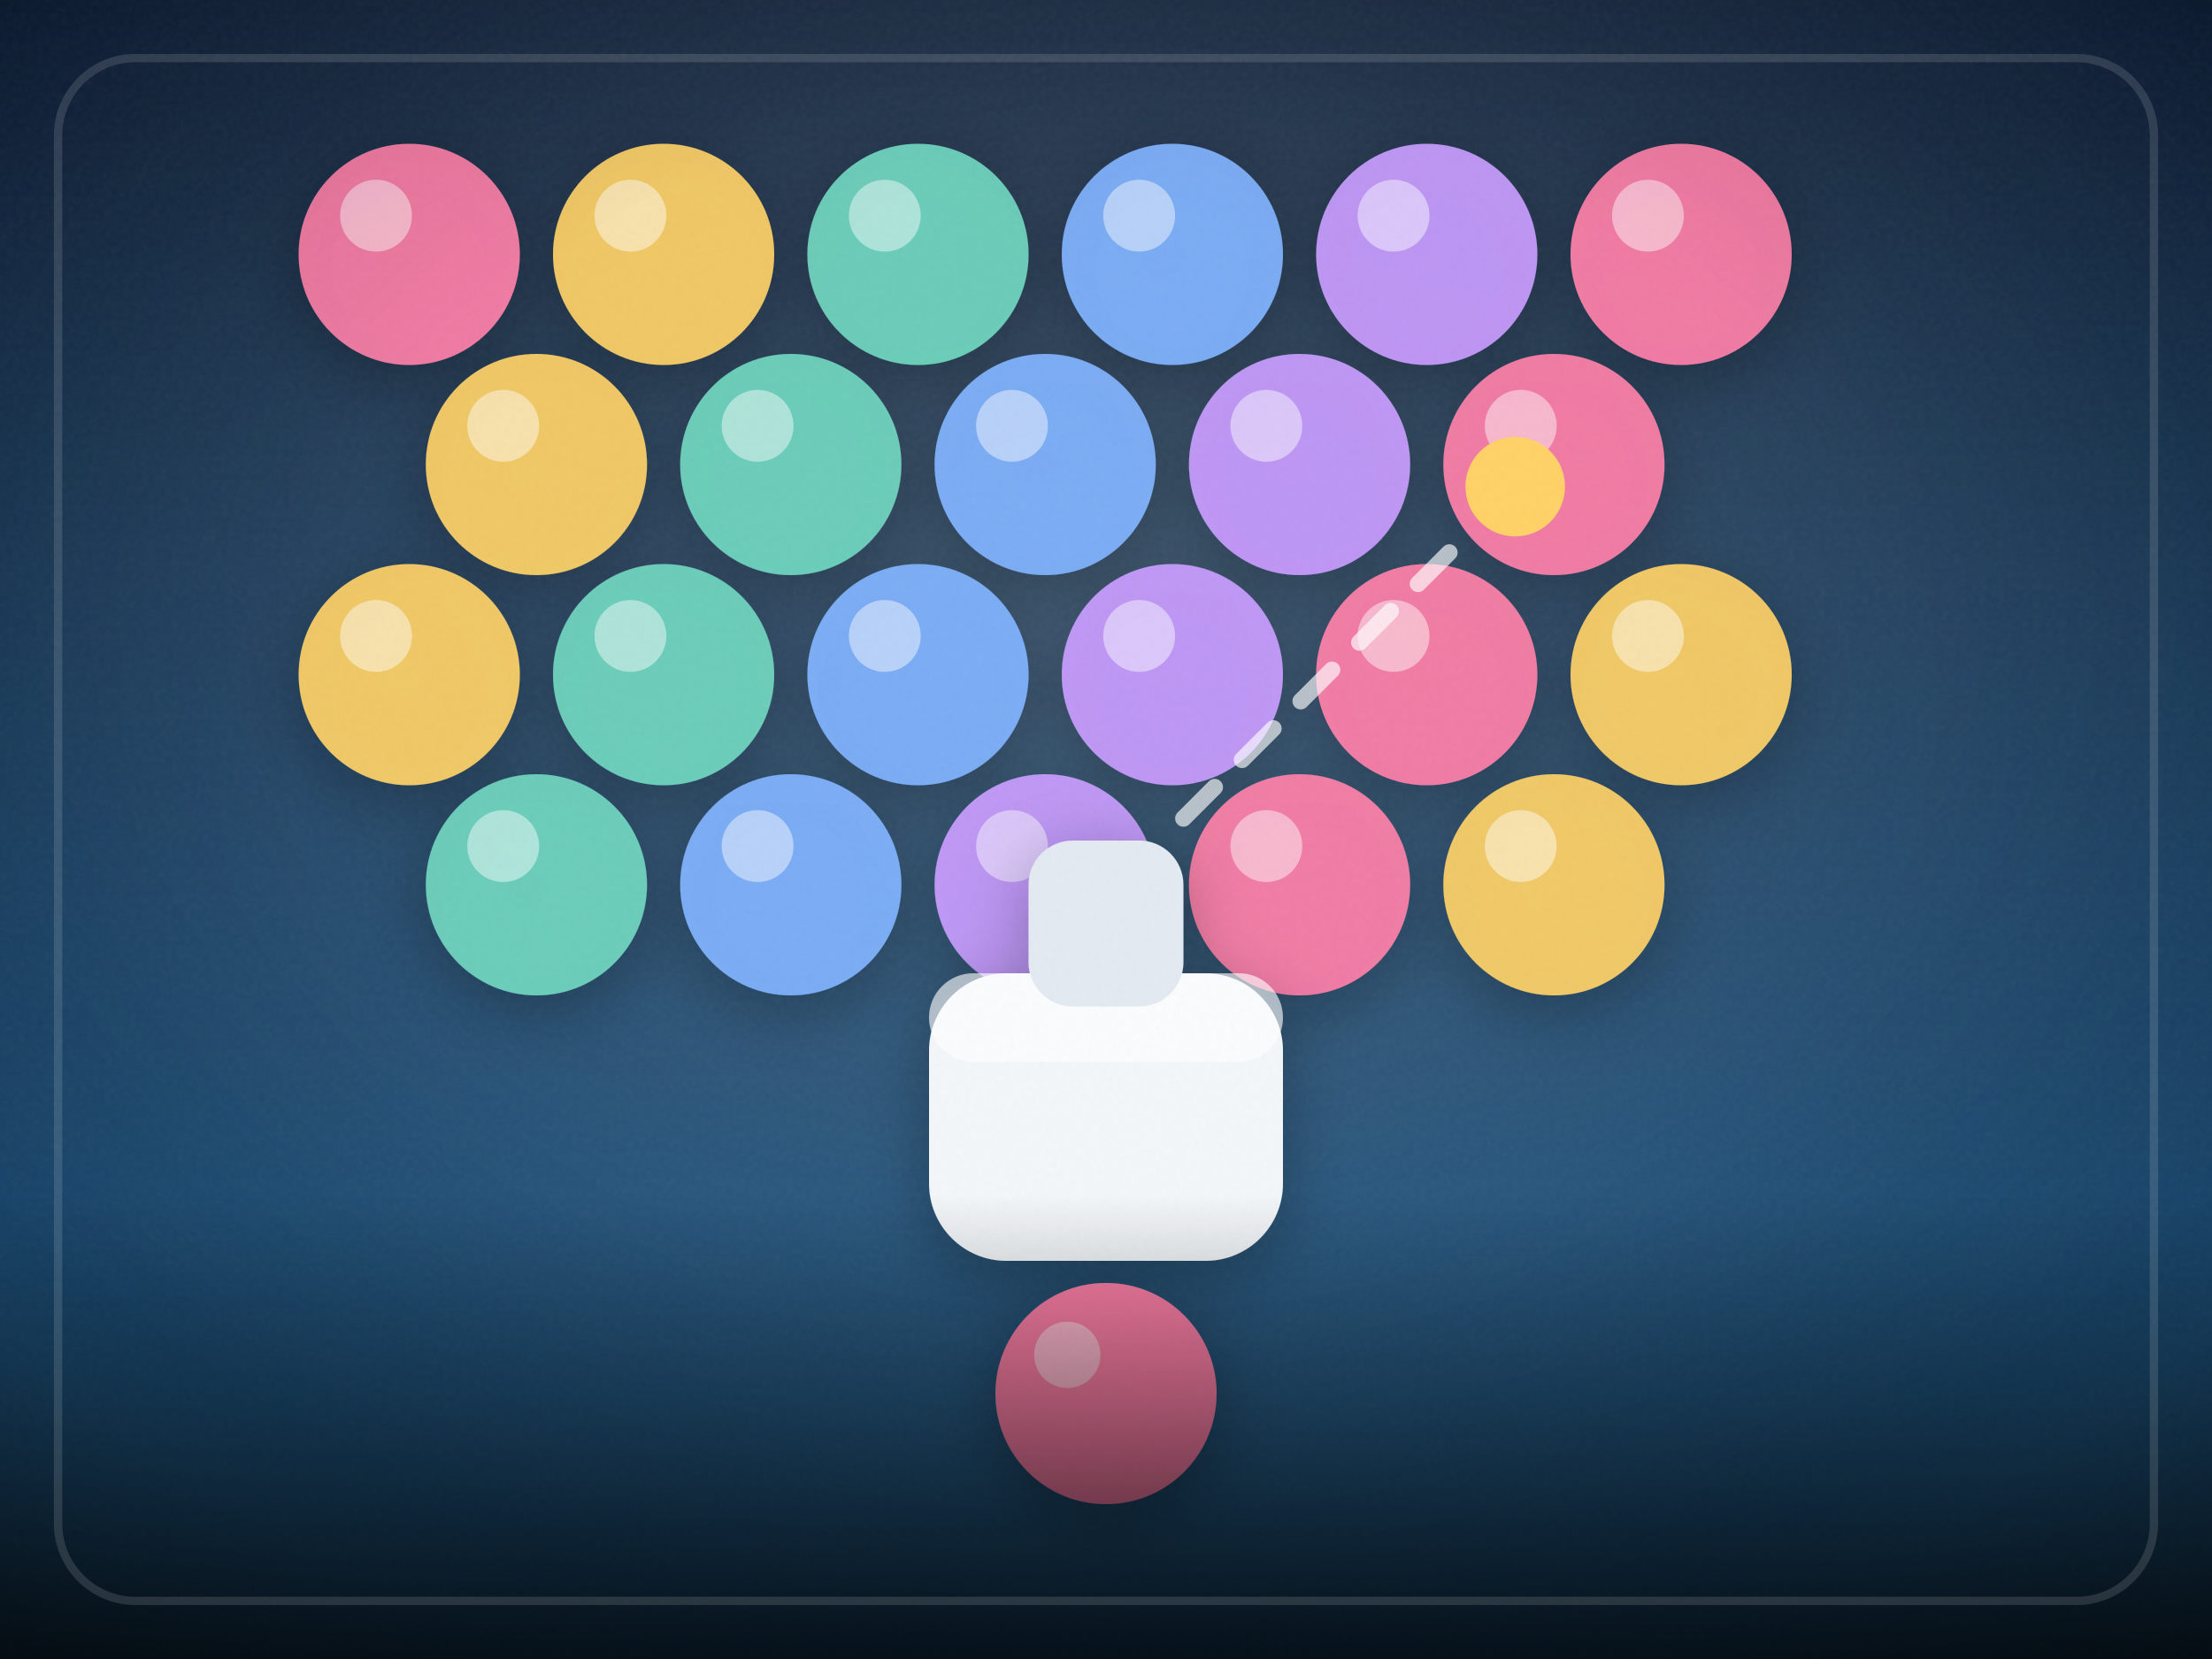
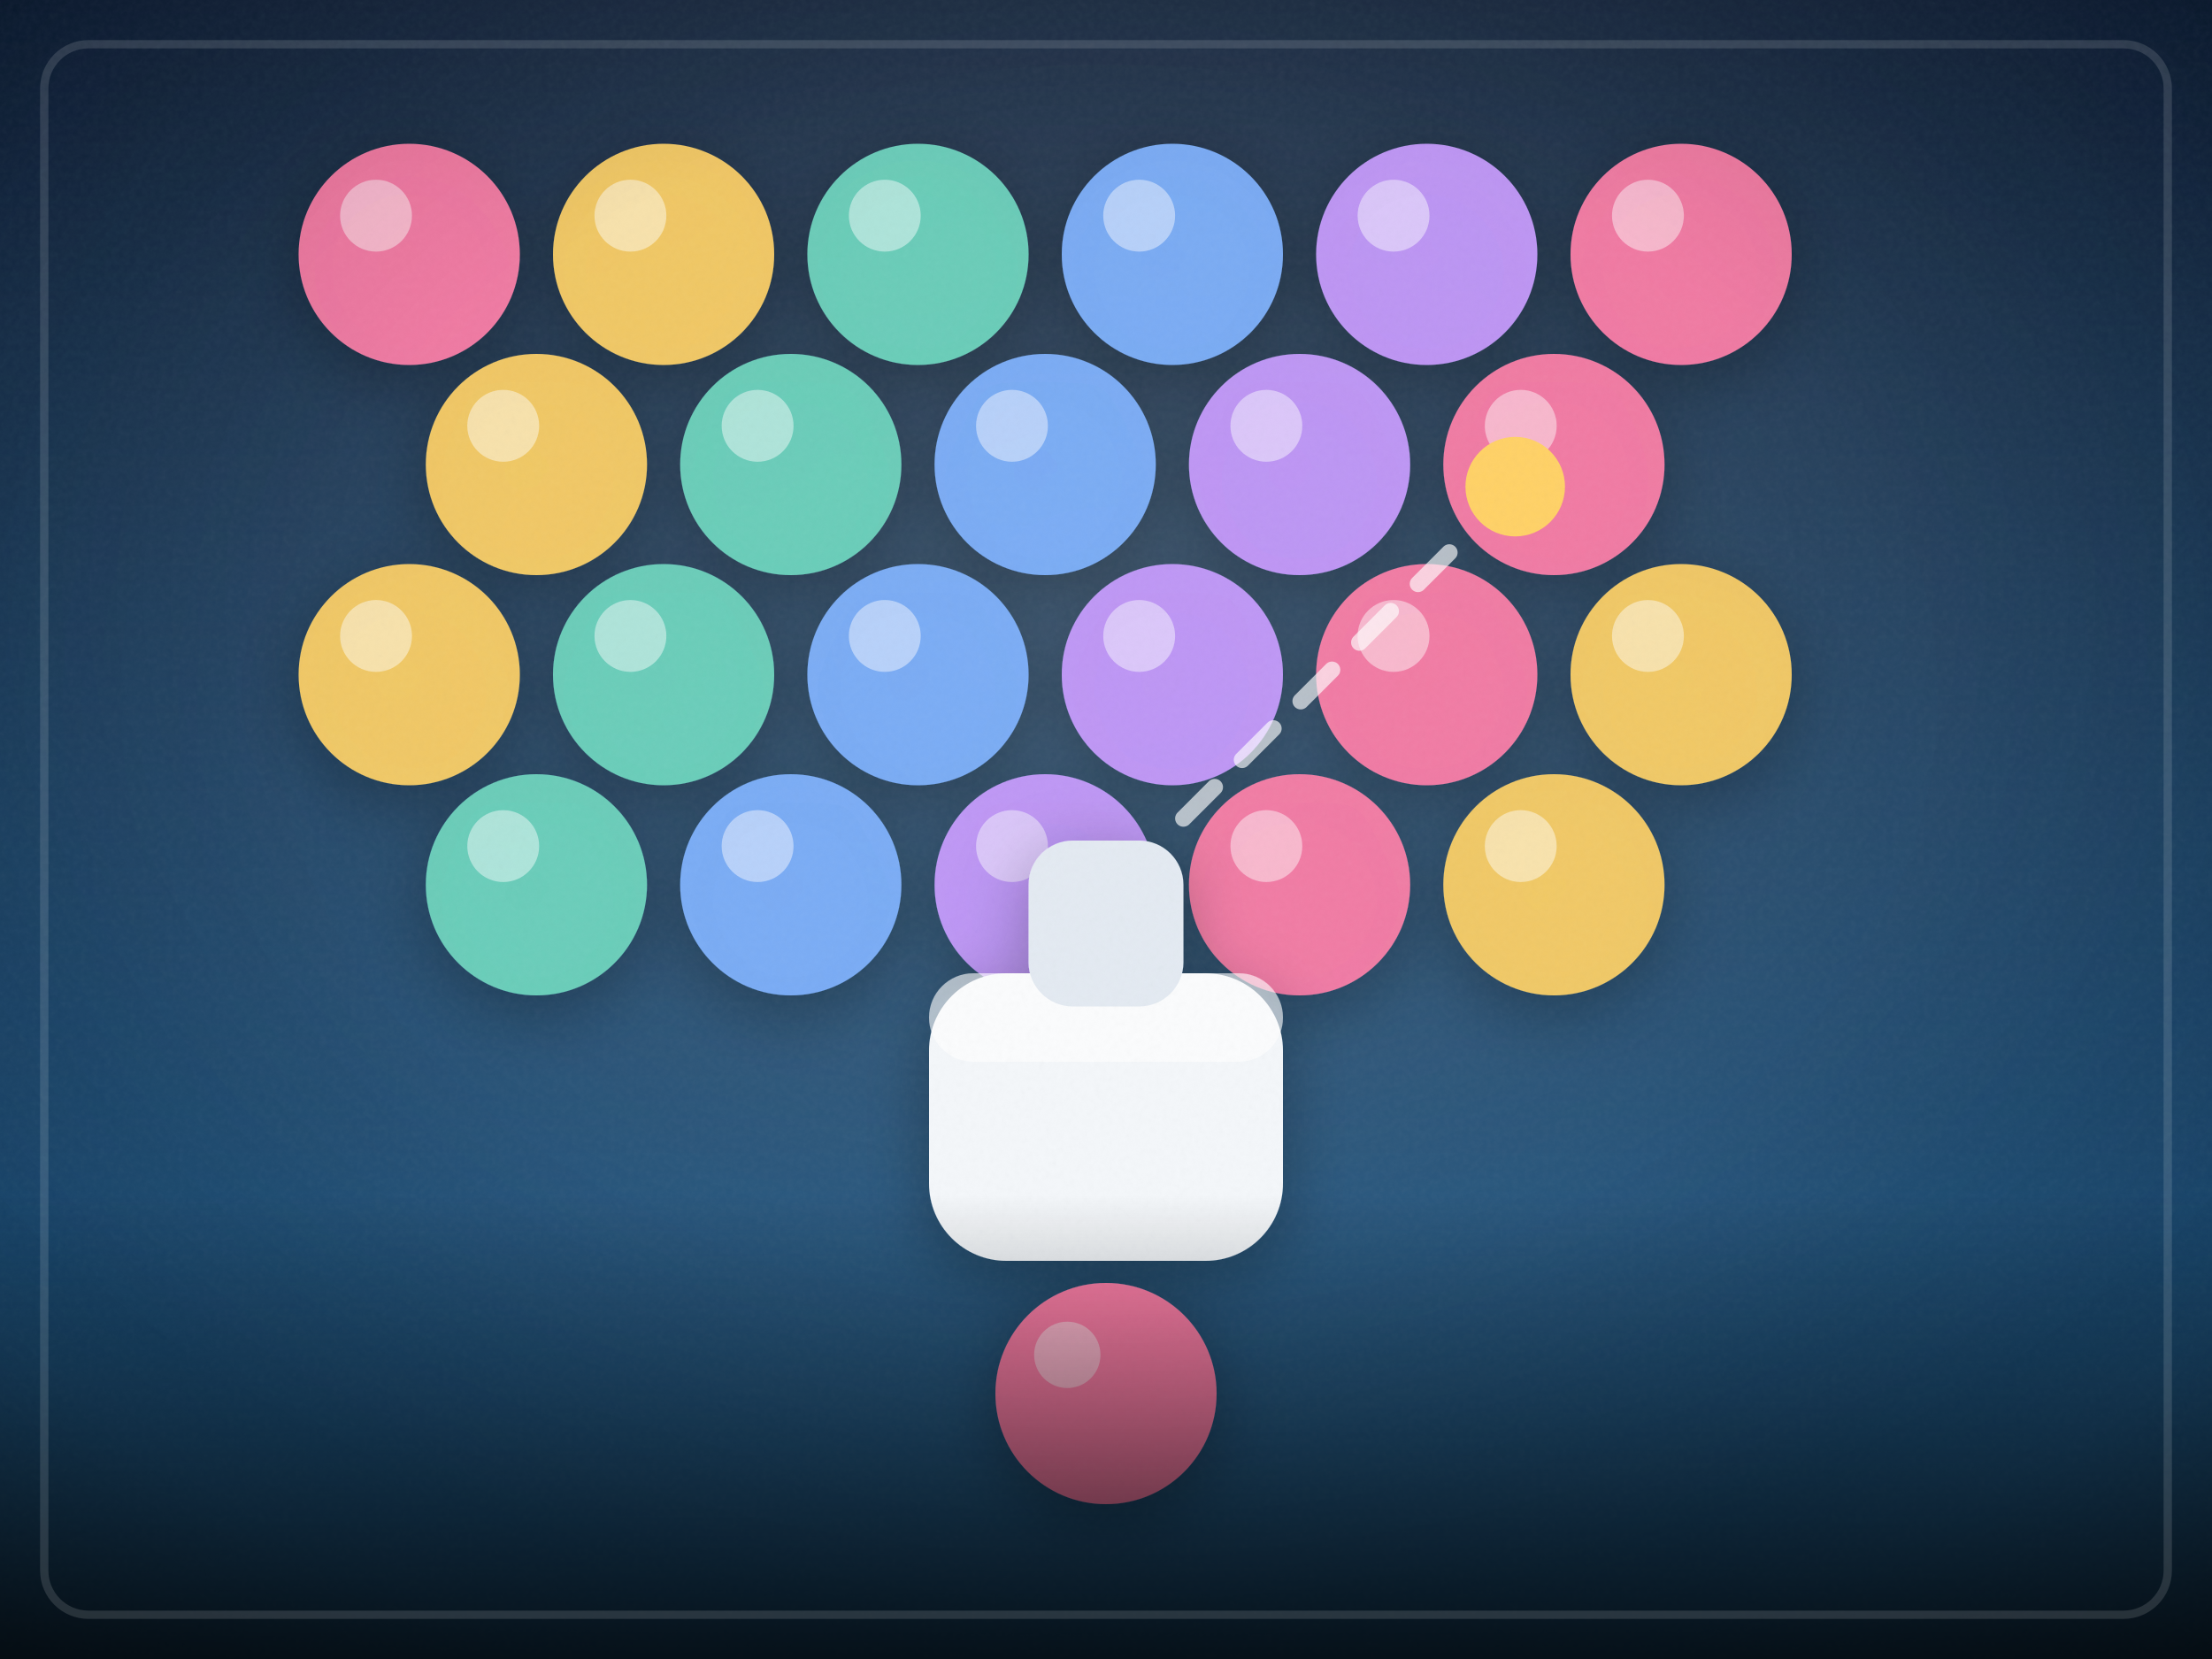
<svg xmlns="http://www.w3.org/2000/svg" viewBox="0 0 400 300" role="img" aria-label="泡泡龙 封面">
  <defs>
    <linearGradient id="bg" x1="0" y1="0" x2="0" y2="1">
      <stop offset="0" stop-color="#0A1B33" />
      <stop offset="1" stop-color="#1E5B8A" />
    </linearGradient>
    <radialGradient id="gl" cx="0.5" cy="0.36" r="0.62">
      <stop offset="0" stop-color="#fff" stop-opacity="0.2" />
      <stop offset="1" stop-color="#fff" stop-opacity="0" />
    </radialGradient>
    <radialGradient id="vg" cx="0.5" cy="0.42" r="0.8">
      <stop offset="0.45" stop-color="#000" stop-opacity="0" />
      <stop offset="0.78" stop-color="#000" stop-opacity="0.12" />
      <stop offset="1" stop-color="#000" stop-opacity="0.4" />
    </radialGradient>
    <linearGradient id="sc" x1="0" y1="0" x2="0" y2="1">
      <stop offset="0" stop-color="#000" stop-opacity="0" />
      <stop offset="0.45" stop-color="#000" stop-opacity="0.34" />
      <stop offset="1" stop-color="#000" stop-opacity="0.8" />
    </linearGradient>
    <filter id="nz" x="0" y="0" width="100%" height="100%">
      <feTurbulence type="fractalNoise" baseFrequency="0.9" numOctaves="3" stitchTiles="stitch" />
      <feColorMatrix type="saturate" values="0" />
    </filter>
    <filter id="sh" x="-50%" y="-50%" width="200%" height="200%">
      <feDropShadow dx="0" dy="3" stdDeviation="6" flood-color="#000" flood-opacity="0.3" />
    </filter>
  </defs>
  <rect width="400" height="300" fill="url(#bg)" />
  <rect width="400" height="300" fill="url(#gl)" />
  <g filter="url(#sh)">
    <circle cx="74" cy="46" r="20" fill="#FF7EA8" opacity="0.92" />
    <circle cx="68" cy="39" r="6.5" fill="#fff" opacity="0.45" />
    <circle cx="120" cy="46" r="20" fill="#FFD166" opacity="0.92" />
    <circle cx="114" cy="39" r="6.5" fill="#fff" opacity="0.45" />
    <circle cx="166" cy="46" r="20" fill="#6ED6C0" opacity="0.92" />
    <circle cx="160" cy="39" r="6.5" fill="#fff" opacity="0.45" />
    <circle cx="212" cy="46" r="20" fill="#7FB2FF" opacity="0.92" />
    <circle cx="206" cy="39" r="6.5" fill="#fff" opacity="0.45" />
    <circle cx="258" cy="46" r="20" fill="#C79BFF" opacity="0.92" />
    <circle cx="252" cy="39" r="6.5" fill="#fff" opacity="0.45" />
    <circle cx="304" cy="46" r="20" fill="#FF7EA8" opacity="0.92" />
    <circle cx="298" cy="39" r="6.5" fill="#fff" opacity="0.45" />
    <circle cx="97" cy="84" r="20" fill="#FFD166" opacity="0.92" />
    <circle cx="91" cy="77" r="6.5" fill="#fff" opacity="0.45" />
    <circle cx="143" cy="84" r="20" fill="#6ED6C0" opacity="0.92" />
    <circle cx="137" cy="77" r="6.5" fill="#fff" opacity="0.45" />
    <circle cx="189" cy="84" r="20" fill="#7FB2FF" opacity="0.92" />
    <circle cx="183" cy="77" r="6.5" fill="#fff" opacity="0.45" />
    <circle cx="235" cy="84" r="20" fill="#C79BFF" opacity="0.92" />
    <circle cx="229" cy="77" r="6.5" fill="#fff" opacity="0.45" />
    <circle cx="281" cy="84" r="20" fill="#FF7EA8" opacity="0.92" />
    <circle cx="275" cy="77" r="6.5" fill="#fff" opacity="0.45" />
    <circle cx="74" cy="122" r="20" fill="#FFD166" opacity="0.92" />
    <circle cx="68" cy="115" r="6.5" fill="#fff" opacity="0.45" />
    <circle cx="120" cy="122" r="20" fill="#6ED6C0" opacity="0.92" />
    <circle cx="114" cy="115" r="6.5" fill="#fff" opacity="0.45" />
    <circle cx="166" cy="122" r="20" fill="#7FB2FF" opacity="0.92" />
    <circle cx="160" cy="115" r="6.5" fill="#fff" opacity="0.45" />
    <circle cx="212" cy="122" r="20" fill="#C79BFF" opacity="0.92" />
    <circle cx="206" cy="115" r="6.5" fill="#fff" opacity="0.45" />
    <circle cx="258" cy="122" r="20" fill="#FF7EA8" opacity="0.92" />
    <circle cx="252" cy="115" r="6.5" fill="#fff" opacity="0.45" />
    <circle cx="304" cy="122" r="20" fill="#FFD166" opacity="0.92" />
    <circle cx="298" cy="115" r="6.5" fill="#fff" opacity="0.45" />
    <circle cx="97" cy="160" r="20" fill="#6ED6C0" opacity="0.92" />
    <circle cx="91" cy="153" r="6.5" fill="#fff" opacity="0.45" />
    <circle cx="143" cy="160" r="20" fill="#7FB2FF" opacity="0.92" />
    <circle cx="137" cy="153" r="6.5" fill="#fff" opacity="0.45" />
    <circle cx="189" cy="160" r="20" fill="#C79BFF" opacity="0.92" />
    <circle cx="183" cy="153" r="6.5" fill="#fff" opacity="0.45" />
    <circle cx="235" cy="160" r="20" fill="#FF7EA8" opacity="0.92" />
    <circle cx="229" cy="153" r="6.5" fill="#fff" opacity="0.45" />
    <circle cx="281" cy="160" r="20" fill="#FFD166" opacity="0.92" />
    <circle cx="275" cy="153" r="6.5" fill="#fff" opacity="0.45" />
  </g>
  <g filter="url(#sh)">
    <rect x="168" y="176" width="64" height="52" rx="14" fill="#F4F7FA" />
    <rect x="168" y="176" width="64" height="16" rx="8" fill="#fff" opacity="0.6" />
    <rect x="186" y="152" width="28" height="30" rx="8" fill="#E3EAF2" />
    <circle cx="200" cy="252" r="20" fill="#FF7EA8" />
    <circle cx="193" cy="245" r="6" fill="#fff" opacity="0.45" />
  </g>
  <path d="M214 148 L266 96" stroke="#fff" stroke-width="3" stroke-dasharray="8 7" opacity="0.65" stroke-linecap="round" />
  <circle cx="274" cy="88" r="9" fill="#FFD166" />
  <rect width="400" height="300" fill="url(#vg)" />
  <rect width="400" height="300" filter="url(#nz)" opacity="0.05" style="mix-blend-mode:normal" />
  <rect y="216" width="400" height="84" fill="url(#sc)" />
-   <rect x="10.5" y="10.5" width="379" height="279" rx="14" fill="none" stroke="#fff" stroke-opacity="0.13" stroke-width="1.5" />
+   <rect x="8" y="8" width="384" height="284" rx="8" fill="none" stroke="#fff" stroke-opacity="0.13" stroke-width="1.5" />
</svg>
